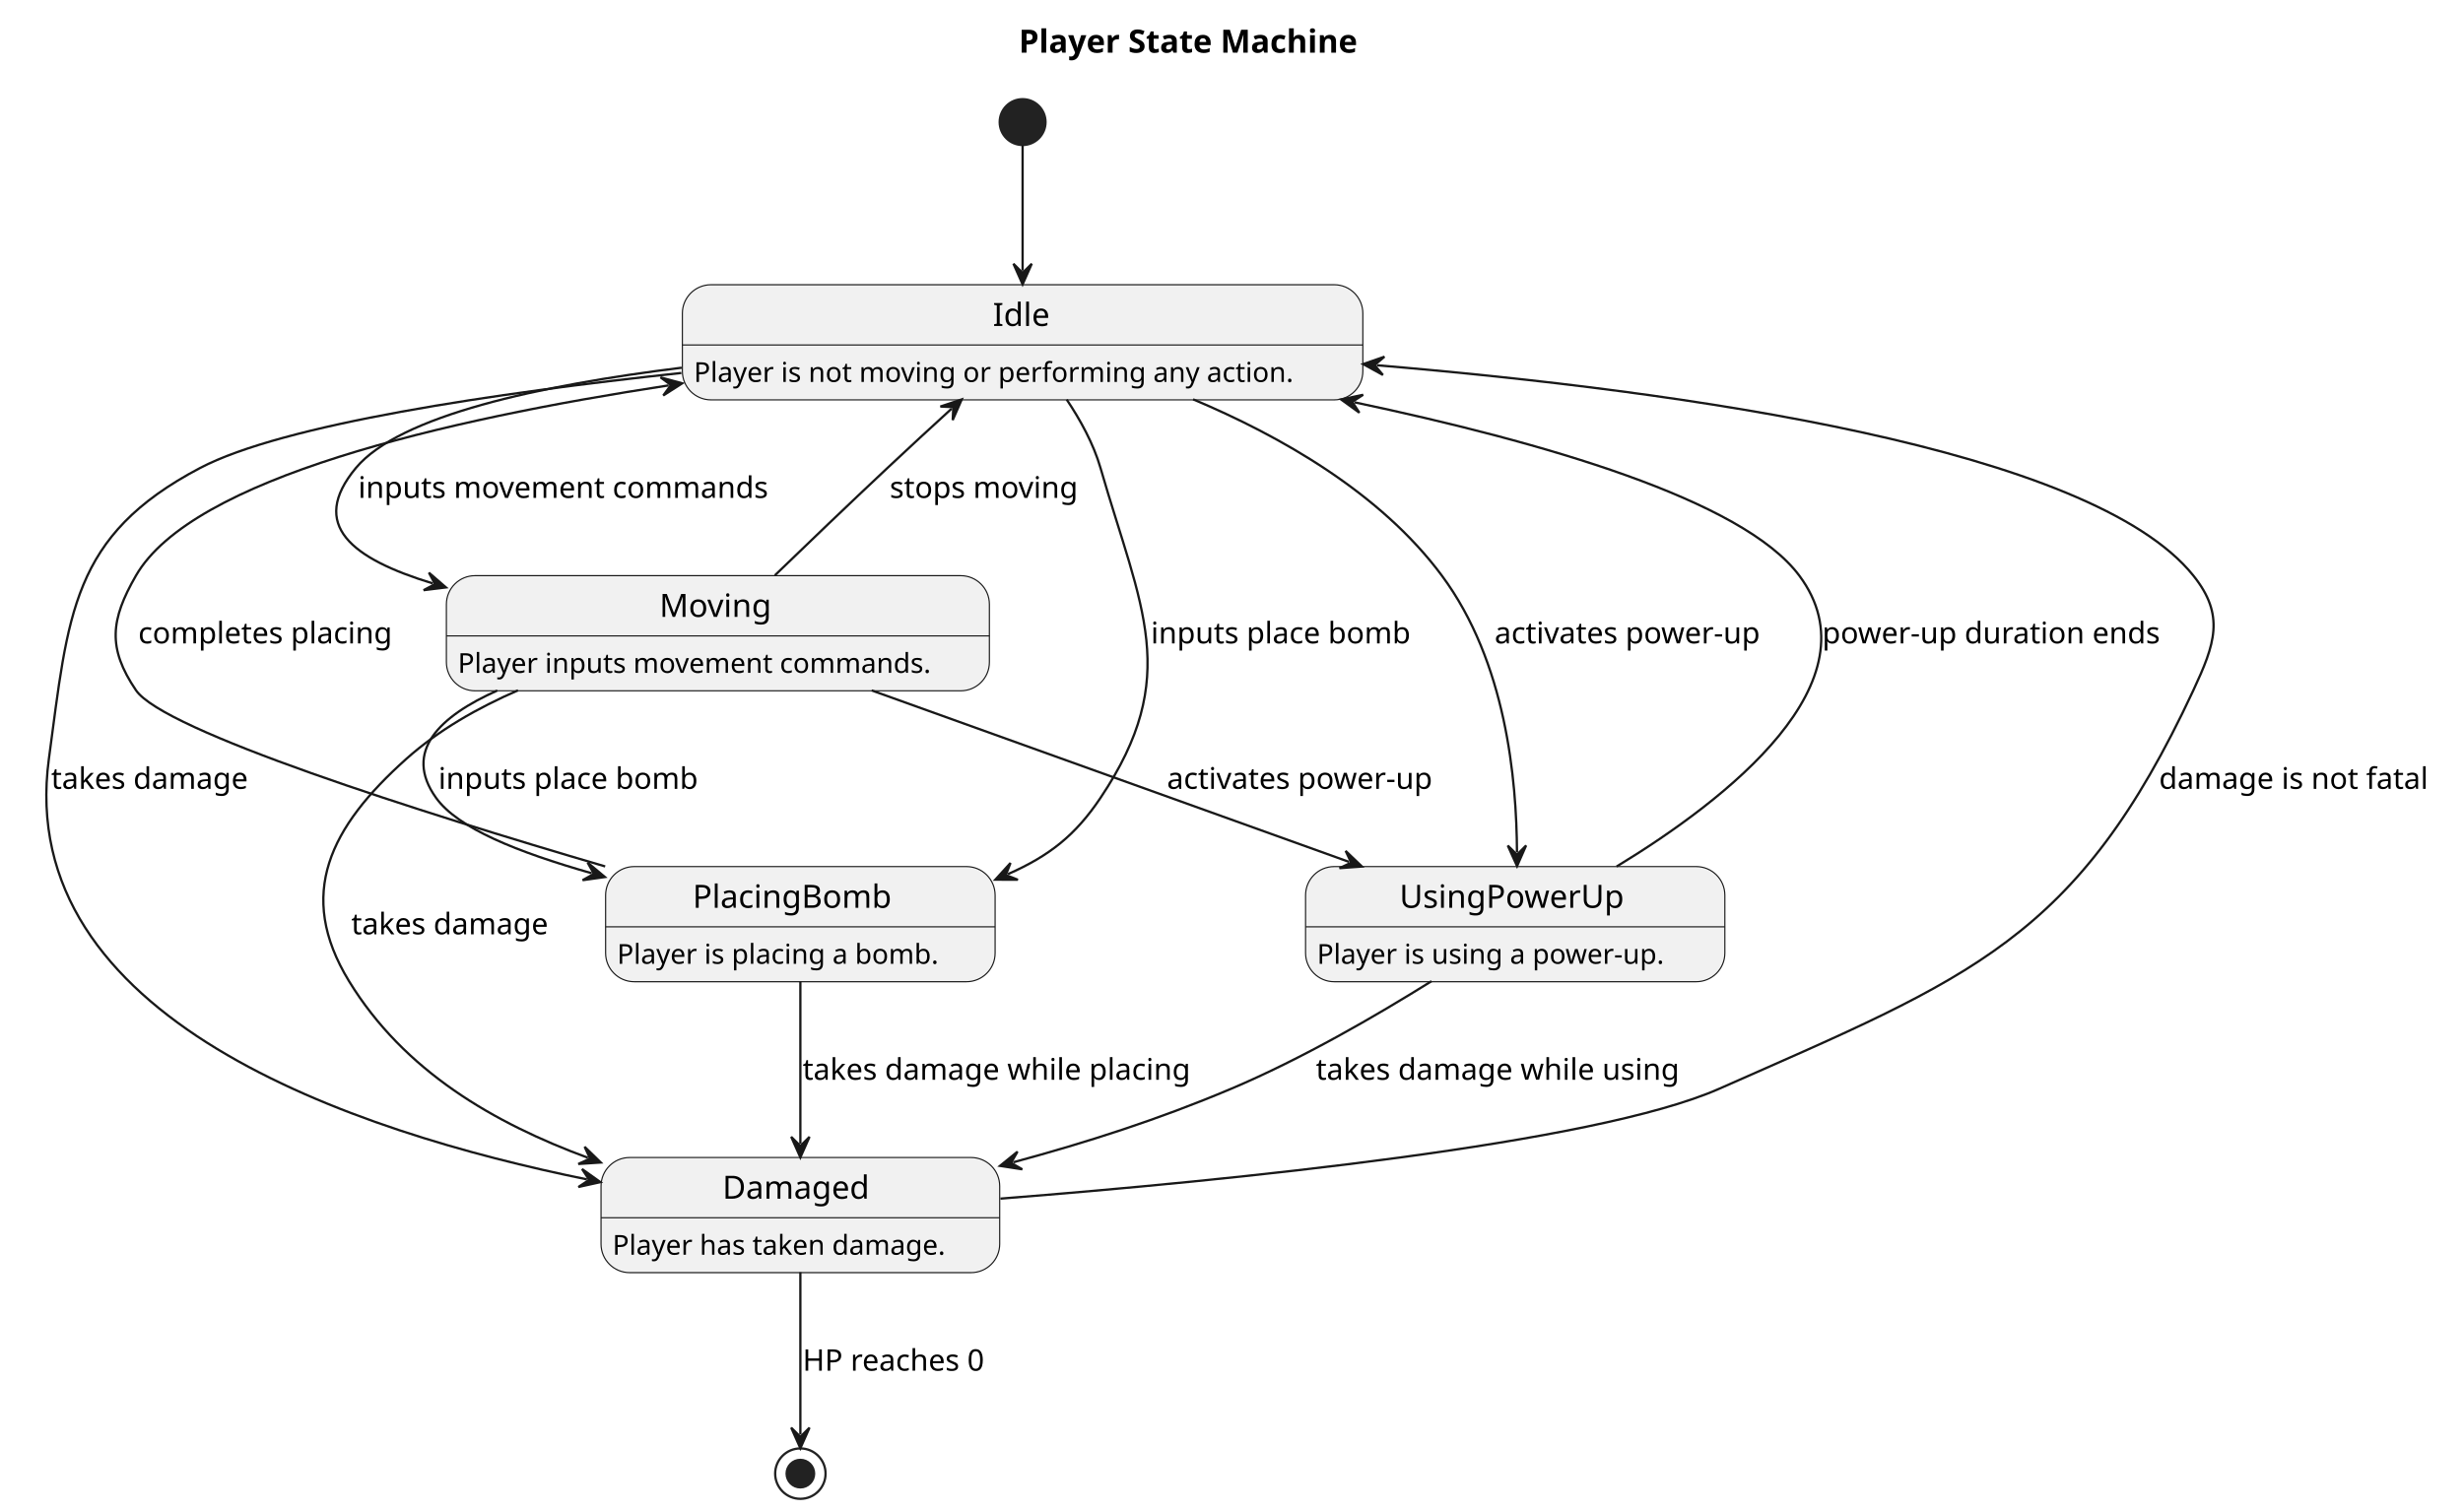
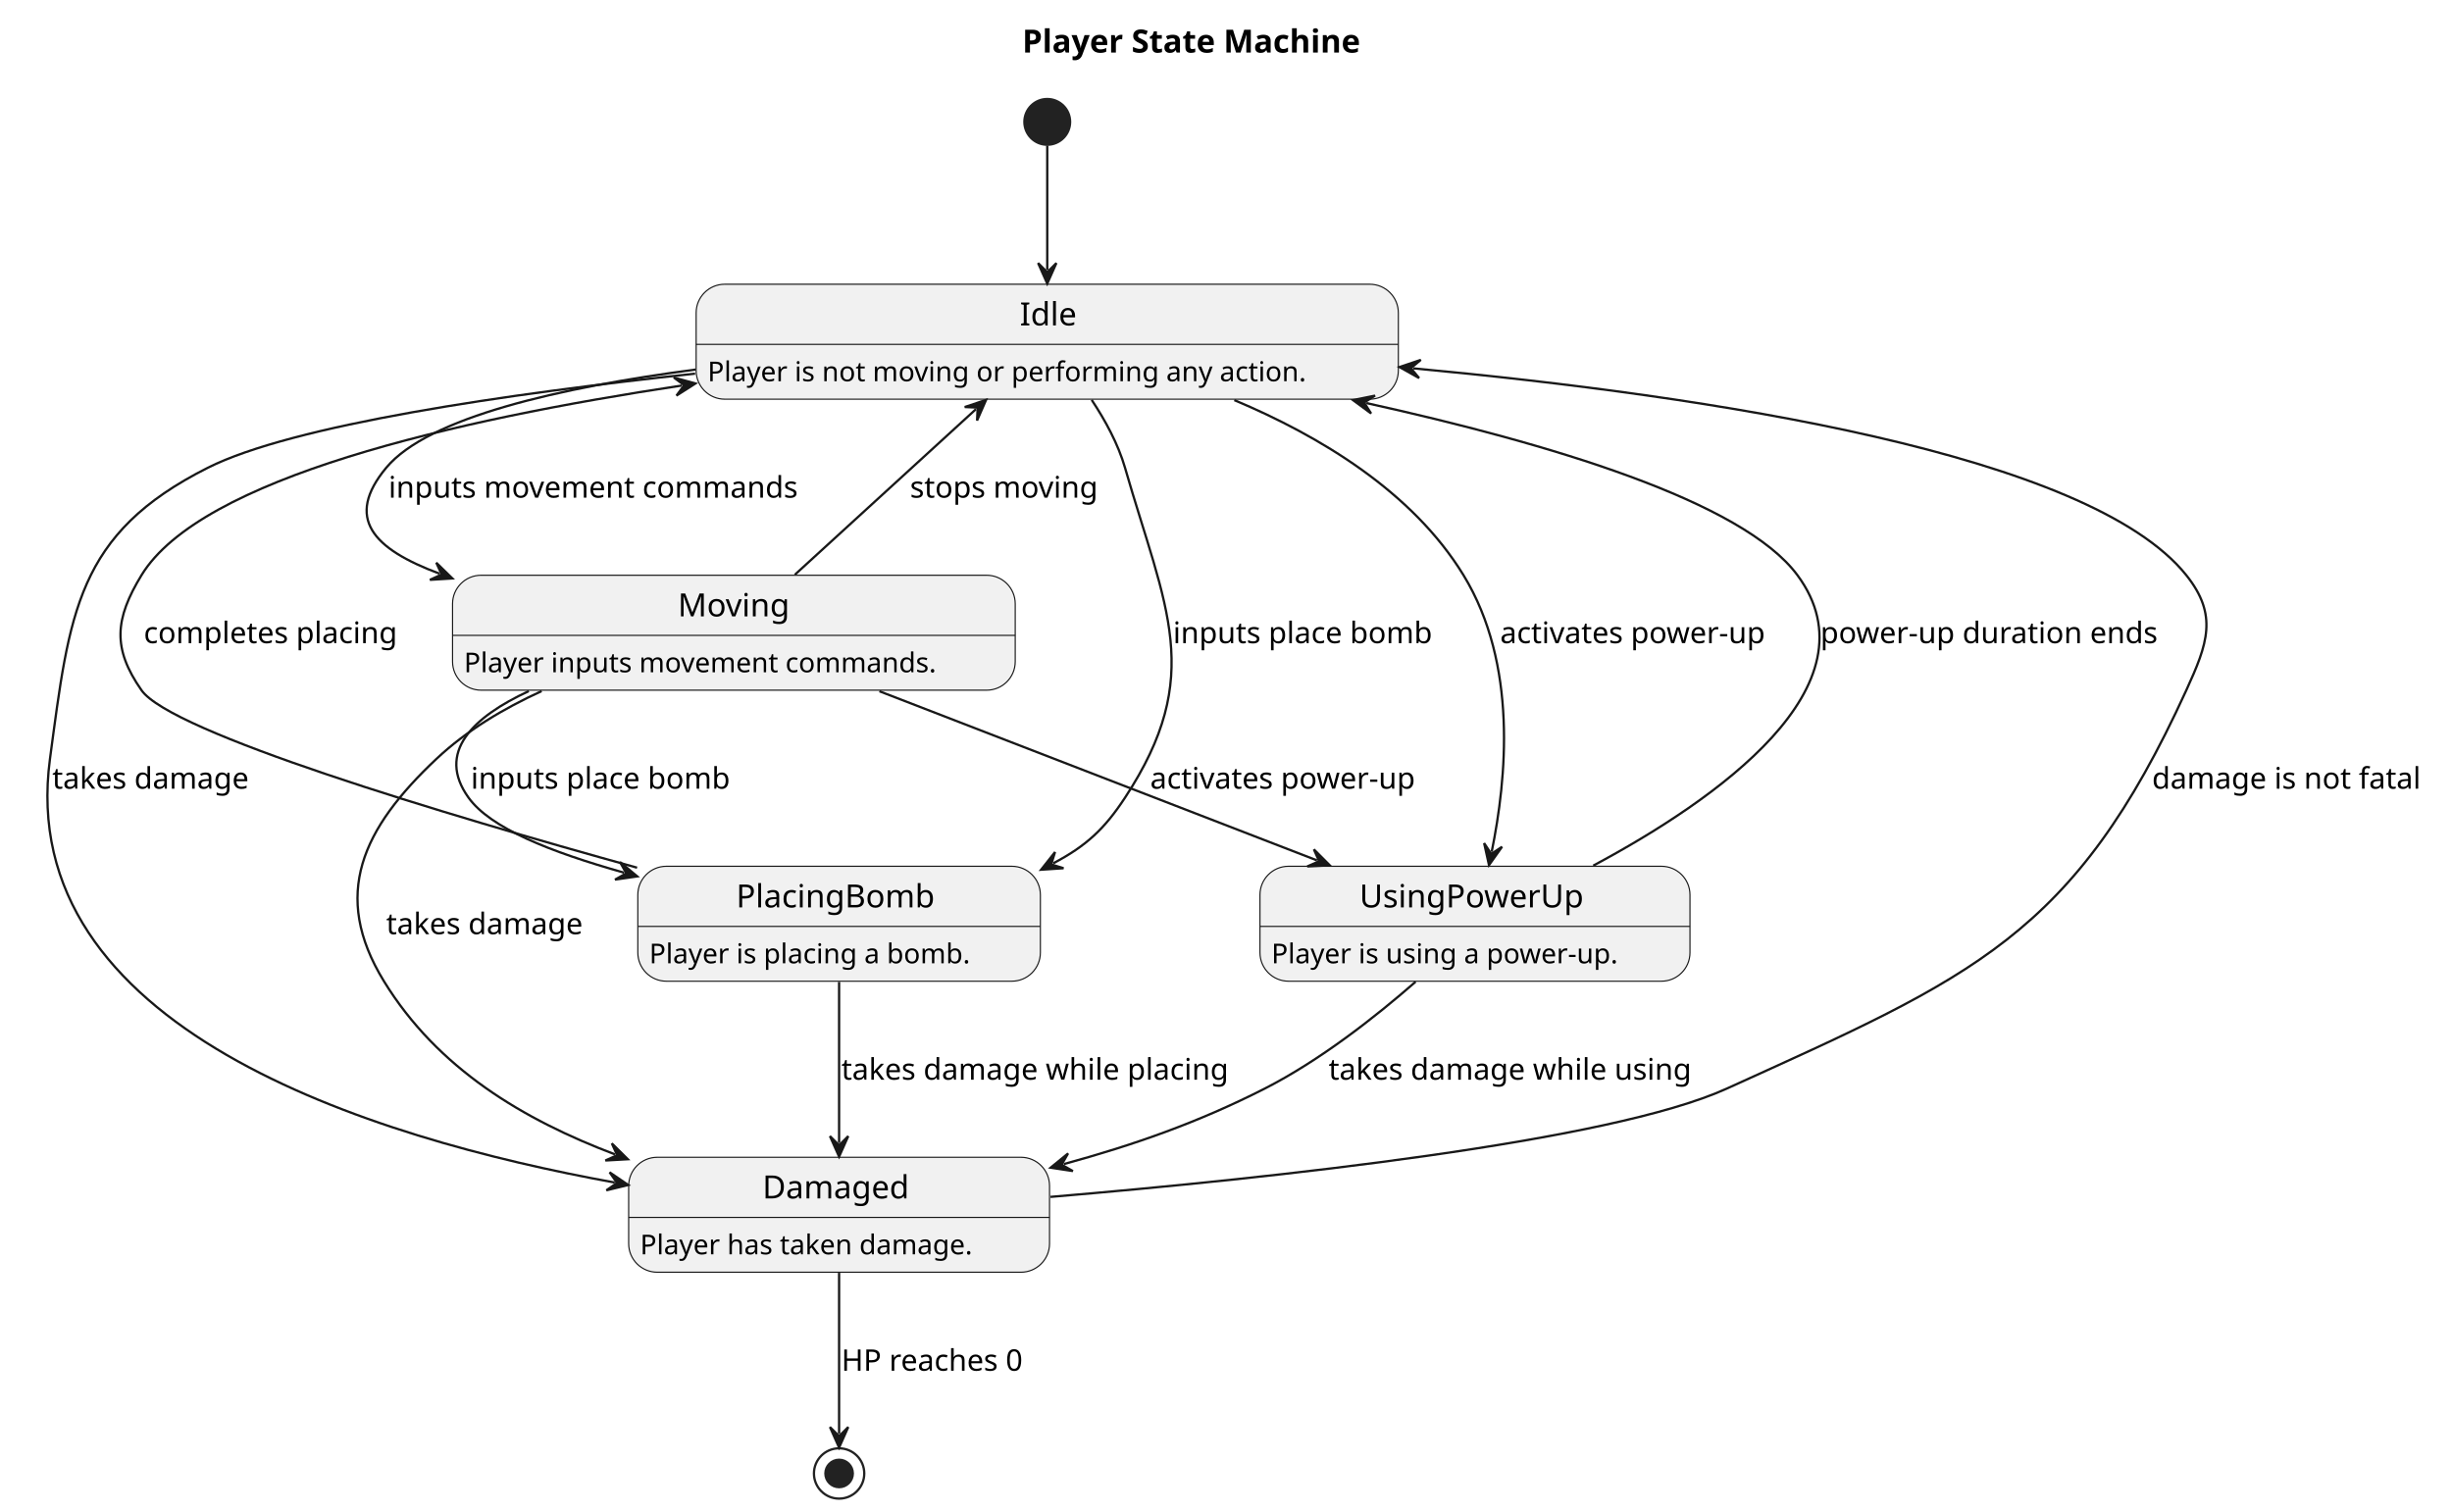
- <svg xmlns="http://www.w3.org/2000/svg" contentStyleType="text/css" height="660px" preserveAspectRatio="none" style="width:1075px;height:660px;background:#FFFFFF;" version="1.1" viewBox="0 0 1075 660" width="1075px" zoomAndPan="magnify">
+ <svg xmlns="http://www.w3.org/2000/svg" contentStyleType="text/css" height="661px" preserveAspectRatio="none" style="width:1072px;height:661px;background:#FFFFFF;" version="1.1" viewBox="0 0 1072 661" width="1072px" zoomAndPan="magnify">
  <defs />
  <g>
-     <text fill="#000000" font-family="sans-serif" font-size="14" font-weight="bold" lengthAdjust="spacing" textLength="172" x="444.664" y="22.995">Player State Machine</text>
-     <ellipse cx="446.327" cy="53.297" fill="#222222" rx="10" ry="10" style="stroke:#222222;stroke-width:1.0;" />
+     <text fill="#000000" font-family="sans-serif" font-size="14" font-weight="bold" lengthAdjust="spacing" textLength="165" x="446.925" y="22.995">Player State Machine</text>
+     <ellipse cx="457.85" cy="53.297" fill="#222222" rx="10" ry="10" style="stroke:#222222;stroke-width:1.0;" />
    <g id="Idle">
-       <rect fill="#F1F1F1" height="50.266" rx="12.5" ry="12.5" style="stroke:#181818;stroke-width:0.5;" width="297" x="297.827" y="124.297" />
-       <line style="stroke:#181818;stroke-width:0.5;" x1="297.827" x2="594.827" y1="150.594" y2="150.594" />
-       <text fill="#000000" font-family="sans-serif" font-size="14" lengthAdjust="spacing" textLength="26" x="433.327" y="142.292">Idle</text>
-       <text fill="#000000" font-family="sans-serif" font-size="12" lengthAdjust="spacing" textLength="277" x="302.827" y="166.732">Player is not moving or performing any action.</text>
+       <rect fill="#F1F1F1" height="50.266" rx="12.5" ry="12.5" style="stroke:#181818;stroke-width:0.5;" width="307" x="304.35" y="124.297" />
+       <line style="stroke:#181818;stroke-width:0.5;" x1="304.35" x2="611.35" y1="150.594" y2="150.594" />
+       <text fill="#000000" font-family="sans-serif" font-size="14" lengthAdjust="spacing" textLength="24" x="445.85" y="142.292">Idle</text>
+       <text fill="#000000" font-family="sans-serif" font-size="12" lengthAdjust="spacing" textLength="287" x="309.35" y="166.732">Player is not moving or performing any action.</text>
    </g>
    <g id="Moving">
-       <rect fill="#F1F1F1" height="50.266" rx="12.5" ry="12.5" style="stroke:#181818;stroke-width:0.5;" width="237" x="194.827" y="251.297" />
-       <line style="stroke:#181818;stroke-width:0.5;" x1="194.827" x2="431.827" y1="277.594" y2="277.594" />
-       <text fill="#000000" font-family="sans-serif" font-size="14" lengthAdjust="spacing" textLength="51" x="287.827" y="269.292">Moving</text>
-       <text fill="#000000" font-family="sans-serif" font-size="12" lengthAdjust="spacing" textLength="217" x="199.827" y="293.732">Player inputs movement commands.</text>
+       <rect fill="#F1F1F1" height="50.266" rx="12.5" ry="12.5" style="stroke:#181818;stroke-width:0.5;" width="246" x="197.85" y="251.557" />
+       <line style="stroke:#181818;stroke-width:0.5;" x1="197.85" x2="443.85" y1="277.854" y2="277.854" />
+       <text fill="#000000" font-family="sans-serif" font-size="14" lengthAdjust="spacing" textLength="49" x="296.35" y="269.552">Moving</text>
+       <text fill="#000000" font-family="sans-serif" font-size="12" lengthAdjust="spacing" textLength="226" x="202.85" y="293.992">Player inputs movement commands.</text>
    </g>
    <g id="PlacingBomb">
-       <rect fill="#F1F1F1" height="50.266" rx="12.5" ry="12.5" style="stroke:#181818;stroke-width:0.5;" width="170" x="264.327" y="378.297" />
-       <line style="stroke:#181818;stroke-width:0.5;" x1="264.327" x2="434.327" y1="404.594" y2="404.594" />
-       <text fill="#000000" font-family="sans-serif" font-size="14" lengthAdjust="spacing" textLength="94" x="302.327" y="396.292">PlacingBomb</text>
-       <text fill="#000000" font-family="sans-serif" font-size="12" lengthAdjust="spacing" textLength="150" x="269.327" y="420.732">Player is placing a bomb.</text>
+       <rect fill="#F1F1F1" height="50.266" rx="12.5" ry="12.5" style="stroke:#181818;stroke-width:0.5;" width="176" x="278.85" y="378.827" />
+       <line style="stroke:#181818;stroke-width:0.5;" x1="278.85" x2="454.85" y1="405.124" y2="405.124" />
+       <text fill="#000000" font-family="sans-serif" font-size="14" lengthAdjust="spacing" textLength="90" x="321.85" y="396.822">PlacingBomb</text>
+       <text fill="#000000" font-family="sans-serif" font-size="12" lengthAdjust="spacing" textLength="156" x="283.85" y="421.262">Player is placing a bomb.</text>
    </g>
    <g id="UsingPowerUp">
-       <rect fill="#F1F1F1" height="50.266" rx="12.5" ry="12.5" style="stroke:#181818;stroke-width:0.5;" width="183" x="569.827" y="378.297" />
-       <line style="stroke:#181818;stroke-width:0.5;" x1="569.827" x2="752.827" y1="404.594" y2="404.594" />
-       <text fill="#000000" font-family="sans-serif" font-size="14" lengthAdjust="spacing" textLength="101" x="610.827" y="396.292">UsingPowerUp</text>
-       <text fill="#000000" font-family="sans-serif" font-size="12" lengthAdjust="spacing" textLength="163" x="574.827" y="420.732">Player is using a power-up.</text>
+       <rect fill="#F1F1F1" height="50.266" rx="12.5" ry="12.5" style="stroke:#181818;stroke-width:0.5;" width="188" x="550.85" y="378.827" />
+       <line style="stroke:#181818;stroke-width:0.5;" x1="550.85" x2="738.85" y1="405.124" y2="405.124" />
+       <text fill="#000000" font-family="sans-serif" font-size="14" lengthAdjust="spacing" textLength="101" x="594.35" y="396.822">UsingPowerUp</text>
+       <text fill="#000000" font-family="sans-serif" font-size="12" lengthAdjust="spacing" textLength="168" x="555.85" y="421.262">Player is using a power-up.</text>
    </g>
    <g id="Damaged">
-       <rect fill="#F1F1F1" height="50.266" rx="12.5" ry="12.5" style="stroke:#181818;stroke-width:0.5;" width="174" x="262.327" y="505.297" />
-       <line style="stroke:#181818;stroke-width:0.5;" x1="262.327" x2="436.327" y1="531.594" y2="531.594" />
-       <text fill="#000000" font-family="sans-serif" font-size="14" lengthAdjust="spacing" textLength="68" x="315.327" y="523.292">Damaged</text>
-       <text fill="#000000" font-family="sans-serif" font-size="12" lengthAdjust="spacing" textLength="154" x="267.327" y="547.732">Player has taken damage.</text>
+       <rect fill="#F1F1F1" height="50.266" rx="12.5" ry="12.5" style="stroke:#181818;stroke-width:0.5;" width="184" x="274.85" y="506.087" />
+       <line style="stroke:#181818;stroke-width:0.5;" x1="274.85" x2="458.85" y1="532.384" y2="532.384" />
+       <text fill="#000000" font-family="sans-serif" font-size="14" lengthAdjust="spacing" textLength="67" x="333.35" y="524.082">Damaged</text>
+       <text fill="#000000" font-family="sans-serif" font-size="12" lengthAdjust="spacing" textLength="164" x="279.85" y="548.522">Player has taken damage.</text>
    </g>
-     <ellipse cx="349.327" cy="643.297" fill="none" rx="11" ry="11" style="stroke:#222222;stroke-width:1.0;" />
-     <ellipse cx="349.327" cy="643.297" fill="#222222" rx="6" ry="6" style="stroke:#222222;stroke-width:1.0;" />
+     <ellipse cx="366.85" cy="644.357" fill="none" rx="11" ry="11" style="stroke:#222222;stroke-width:1.0;" />
+     <ellipse cx="366.85" cy="644.357" fill="#222222" rx="6" ry="6" style="stroke:#222222;stroke-width:1.0;" />
    <g id="link_*start*_Idle">
-       <path d="M446.327,63.31 C446.327,77.188 446.327,98.262 446.327,118.137 " fill="none" id="*start*-to-Idle" style="stroke:#181818;stroke-width:1.0;" />
-       <polygon fill="#181818" points="446.327,124.137,450.327,115.137,446.327,119.137,442.327,115.137,446.327,124.137" style="stroke:#181818;stroke-width:1.0;" />
+       <path d="M457.85,63.667 C457.85,77.617 457.85,98.317 457.85,118.037 " fill="none" id="*start*-to-Idle" style="stroke:#181818;stroke-width:1.0;" />
+       <polygon fill="#181818" points="457.85,124.037,461.85,115.037,457.85,119.037,453.85,115.037,457.85,124.037" style="stroke:#181818;stroke-width:1.0;" />
    </g>
    <g id="link_Idle_Moving">
-       <path d="M297.522,160.523 C235.917,168.146 174.382,181.382 155.327,204.297 C134.658,229.155 153.469,243.909 188.906,254.689 " fill="none" id="Idle-to-Moving" style="stroke:#181818;stroke-width:1.0;" />
-       <polygon fill="#181818" points="194.646,256.435,187.2,249.989,189.863,254.98,184.872,257.642,194.646,256.435" style="stroke:#181818;stroke-width:1.0;" />
-       <text fill="#000000" font-family="sans-serif" font-size="13" lengthAdjust="spacing" textLength="190" x="156.327" y="217.364">inputs movement commands</text>
+       <path d="M304.12,161.607 C244.96,169.397 187.15,182.517 168.85,204.557 C150.61,226.527 162.986,240.015 192.156,250.865 " fill="none" id="Idle-to-Moving" style="stroke:#181818;stroke-width:1.0;" />
+       <polygon fill="#181818" points="197.78,252.957,190.739,246.07,193.094,251.214,187.95,253.568,197.78,252.957" style="stroke:#181818;stroke-width:1.0;" />
+       <text fill="#000000" font-family="sans-serif" font-size="13" lengthAdjust="spacing" textLength="189" x="169.85" y="217.624">inputs movement commands</text>
    </g>
    <g id="link_Moving_Idle">
-       <path d="M338.193,251.159 C352.487,237.353 370.828,219.758 387.327,204.297 C397.865,194.422 405.146,187.703 415.34,178.402 " fill="none" id="Moving-to-Idle" style="stroke:#181818;stroke-width:1.0;" />
-       <polygon fill="#181818" points="419.772,174.358,410.428,177.469,416.079,177.728,415.82,183.379,419.772,174.358" style="stroke:#181818;stroke-width:1.0;" />
-       <text fill="#000000" font-family="sans-serif" font-size="13" lengthAdjust="spacing" textLength="87" x="388.327" y="217.364">stops moving</text>
+       <path d="M347.52,251.307 C371.64,229.247 402.542,200.995 426.682,178.925 " fill="none" id="Moving-to-Idle" style="stroke:#181818;stroke-width:1.0;" />
+       <polygon fill="#181818" points="431.11,174.877,421.769,177.998,427.42,178.251,427.167,183.902,431.11,174.877" style="stroke:#181818;stroke-width:1.0;" />
+       <text fill="#000000" font-family="sans-serif" font-size="13" lengthAdjust="spacing" textLength="86" x="397.85" y="217.624">stops moving</text>
    </g>
    <g id="link_Idle_PlacingBomb">
-       <path d="M465.574,174.426 C471.512,183.296 477.286,193.759 480.327,204.297 C498.073,265.788 515.929,295.113 480.327,348.297 C469.38,364.651 457.974,373.639 439.913,381.592 " fill="none" id="Idle-to-PlacingBomb" style="stroke:#181818;stroke-width:1.0;" />
-       <polygon fill="#181818" points="434.421,384.01,444.27,384.044,438.997,381.995,441.046,376.722,434.421,384.01" style="stroke:#181818;stroke-width:1.0;" />
-       <text fill="#000000" font-family="sans-serif" font-size="13" lengthAdjust="spacing" textLength="118" x="502.327" y="280.864">inputs place bomb</text>
+       <path d="M477.28,174.887 C483.15,183.727 488.84,194.107 491.85,204.557 C509.59,266.177 527.04,295.227 491.85,348.827 C482.89,362.467 474.988,369.89 460.468,377.54 " fill="none" id="Idle-to-PlacingBomb" style="stroke:#181818;stroke-width:1.0;" />
+       <polygon fill="#181818" points="455.16,380.337,464.987,379.681,459.584,378.006,461.258,372.603,455.16,380.337" style="stroke:#181818;stroke-width:1.0;" />
+       <text fill="#000000" font-family="sans-serif" font-size="13" lengthAdjust="spacing" textLength="118" x="512.85" y="281.264">inputs place bomb</text>
    </g>
    <g id="link_PlacingBomb_Idle">
-       <path d="M264.135,378.231 C182.967,354.426 71.371,319.057 59.328,301.297 C46.856,282.905 48.237,270.554 59.328,251.297 C83.823,208.762 193.358,183.312 291.848,168.236 " fill="none" id="PlacingBomb-to-Idle" style="stroke:#181818;stroke-width:1.0;" />
-       <polygon fill="#181818" points="297.779,167.328,288.278,164.736,292.837,168.084,289.488,172.644,297.779,167.328" style="stroke:#181818;stroke-width:1.0;" />
-       <text fill="#000000" font-family="sans-serif" font-size="13" lengthAdjust="spacing" textLength="116" x="60.328" y="280.864">completes placing</text>
+       <path d="M278.53,379.447 C193.14,355.807 74.79,320.307 61.85,301.827 C49.04,283.527 50.23,270.637 61.85,251.557 C87.73,209.067 198.177,183.672 298.127,168.592 " fill="none" id="PlacingBomb-to-Idle" style="stroke:#181818;stroke-width:1.0;" />
+       <polygon fill="#181818" points="304.06,167.697,294.564,165.084,299.116,168.443,295.757,172.995,304.06,167.697" style="stroke:#181818;stroke-width:1.0;" />
+       <text fill="#000000" font-family="sans-serif" font-size="13" lengthAdjust="spacing" textLength="116" x="62.85" y="281.264">completes placing</text>
    </g>
    <g id="link_Moving_PlacingBomb">
-       <path d="M217.075,301.435 C192.07,312.58 175.752,327.953 190.327,348.297 C199.836,361.568 225.689,371.916 258.255,381.211 " fill="none" id="Moving-to-PlacingBomb" style="stroke:#181818;stroke-width:1.0;" />
-       <polygon fill="#181818" points="264.024,382.858,256.468,376.541,259.216,381.486,254.272,384.234,264.024,382.858" style="stroke:#181818;stroke-width:1.0;" />
-       <text fill="#000000" font-family="sans-serif" font-size="13" lengthAdjust="spacing" textLength="118" x="191.327" y="344.364">inputs place bomb</text>
+       <path d="M231.19,302.227 C206.79,313.557 190.56,328.987 204.85,348.827 C214.42,362.117 240.146,372.397 272.846,381.627 " fill="none" id="Moving-to-PlacingBomb" style="stroke:#181818;stroke-width:1.0;" />
+       <polygon fill="#181818" points="278.62,383.257,271.045,376.962,273.808,381.899,268.872,384.662,278.62,383.257" style="stroke:#181818;stroke-width:1.0;" />
+       <text fill="#000000" font-family="sans-serif" font-size="13" lengthAdjust="spacing" textLength="118" x="205.85" y="344.894">inputs place bomb</text>
    </g>
    <g id="link_Idle_UsingPowerUp">
-       <path d="M520.749,174.326 C558.767,190.315 602.539,215.142 629.327,251.297 C657.325,289.085 661.945,340.028 662.101,372.104 " fill="none" id="Idle-to-UsingPowerUp" style="stroke:#181818;stroke-width:1.0;" />
-       <polygon fill="#181818" points="662.13,378.104,666.087,369.084,662.106,373.104,658.087,369.123,662.13,378.104" style="stroke:#181818;stroke-width:1.0;" />
-       <text fill="#000000" font-family="sans-serif" font-size="13" lengthAdjust="spacing" textLength="124" x="652.327" y="280.864">activates power-up</text>
+       <path d="M539.64,174.977 C576.87,190.617 617.52,215.007 639.85,251.557 C663.7,290.607 658.634,340.637 652.174,372.447 " fill="none" id="Idle-to-UsingPowerUp" style="stroke:#181818;stroke-width:1.0;" />
+       <polygon fill="#181818" points="650.98,378.327,656.691,370.303,651.975,373.427,648.851,368.711,650.98,378.327" style="stroke:#181818;stroke-width:1.0;" />
+       <text fill="#000000" font-family="sans-serif" font-size="13" lengthAdjust="spacing" textLength="121" x="655.85" y="281.264">activates power-up</text>
    </g>
    <g id="link_UsingPowerUp_Idle">
-       <path d="M705.576,378.276 C753.803,348.948 819.794,297.53 785.327,251.297 C760.552,218.064 673.504,193.036 591.202,175.627 " fill="none" id="UsingPowerUp-to-Idle" style="stroke:#181818;stroke-width:1.0;" />
-       <polygon fill="#181818" points="585.332,174.385,593.31,180.161,590.224,175.42,594.965,172.334,585.332,174.385" style="stroke:#181818;stroke-width:1.0;" />
-       <text fill="#000000" font-family="sans-serif" font-size="13" lengthAdjust="spacing" textLength="153" x="795.327" y="280.864">power-up duration ends</text>
+       <path d="M696.56,378.547 C750.19,349.837 821.58,299.967 785.85,251.557 C761.87,219.077 677.248,193.944 597.378,176.264 " fill="none" id="UsingPowerUp-to-Idle" style="stroke:#181818;stroke-width:1.0;" />
+       <polygon fill="#181818" points="591.52,174.967,599.443,180.817,596.402,176.048,601.172,173.007,591.52,174.967" style="stroke:#181818;stroke-width:1.0;" />
+       <text fill="#000000" font-family="sans-serif" font-size="13" lengthAdjust="spacing" textLength="151" x="795.85" y="281.264">power-up duration ends</text>
    </g>
    <g id="link_Moving_UsingPowerUp">
-       <path d="M380.425,301.398 C442.048,323.533 527.232,354.13 588.789,376.241 " fill="none" id="Moving-to-UsingPowerUp" style="stroke:#181818;stroke-width:1.0;" />
-       <polygon fill="#181818" points="594.435,378.27,587.317,371.463,589.73,376.58,584.613,378.992,594.435,378.27" style="stroke:#181818;stroke-width:1.0;" />
-       <text fill="#000000" font-family="sans-serif" font-size="13" lengthAdjust="spacing" textLength="124" x="509.327" y="344.364">activates power-up</text>
+       <path d="M384.47,302.287 C441.42,324.307 518.874,354.253 575.774,376.253 " fill="none" id="Moving-to-UsingPowerUp" style="stroke:#181818;stroke-width:1.0;" />
+       <polygon fill="#181818" points="581.37,378.417,574.418,371.44,576.706,376.614,571.533,378.902,581.37,378.417" style="stroke:#181818;stroke-width:1.0;" />
+       <text fill="#000000" font-family="sans-serif" font-size="13" lengthAdjust="spacing" textLength="121" x="502.85" y="344.894">activates power-up</text>
    </g>
    <g id="link_Idle_Damaged">
-       <path d="M297.39,162.815 C215.603,171.613 123.593,185.24 87.328,204.297 C31.017,233.887 29.838,268.257 21.328,331.297 C6,444.84 153.915,494.031 256.182,514.848 " fill="none" id="Idle-to-Damaged" style="stroke:#181818;stroke-width:1.0;" />
-       <polygon fill="#181818" points="262.061,516.045,254.04,510.33,257.162,515.048,252.444,518.169,262.061,516.045" style="stroke:#181818;stroke-width:1.0;" />
-       <text fill="#000000" font-family="sans-serif" font-size="13" lengthAdjust="spacing" textLength="92" x="22.328" y="344.364">takes damage</text>
+       <path d="M303.9,163.397 C220.86,172.297 127.96,185.897 90.85,204.557 C33.37,233.467 30.43,268.057 21.85,331.827 C6,449.607 161.287,497.604 268.767,517.134 " fill="none" id="Idle-to-Damaged" style="stroke:#181818;stroke-width:1.0;" />
+       <polygon fill="#181818" points="274.67,518.207,266.53,512.662,269.751,517.313,265.1,520.533,274.67,518.207" style="stroke:#181818;stroke-width:1.0;" />
+       <text fill="#000000" font-family="sans-serif" font-size="13" lengthAdjust="spacing" textLength="92" x="22.85" y="344.894">takes damage</text>
    </g>
    <g id="link_Damaged_Idle">
-       <path d="M436.642,523.251 C537.273,515.29 695.801,499.414 750.327,475.297 C860.241,426.683 906.582,410.244 957.327,301.297 C966.71,281.153 971.228,268.635 957.327,251.297 C912.745,195.691 735.315,170.774 600.938,159.448 " fill="none" id="Damaged-to-Idle" style="stroke:#181818;stroke-width:1.0;" />
-       <polygon fill="#181818" points="594.959,158.944,603.592,163.686,599.942,159.364,604.264,155.714,594.959,158.944" style="stroke:#181818;stroke-width:1.0;" />
-       <text fill="#000000" font-family="sans-serif" font-size="13" lengthAdjust="spacing" textLength="125" x="942.327" y="344.364">damage is not fatal</text>
+       <path d="M459.27,523.407 C556.9,515.127 703.69,499.337 754.85,476.087 C862.49,427.187 906.75,409.377 955.85,301.827 C965.13,281.507 969.79,269.017 955.85,251.557 C913.46,198.477 747.834,173.215 617.814,161.075 " fill="none" id="Damaged-to-Idle" style="stroke:#181818;stroke-width:1.0;" />
+       <polygon fill="#181818" points="611.84,160.517,620.429,165.336,616.818,160.982,621.173,157.371,611.84,160.517" style="stroke:#181818;stroke-width:1.0;" />
+       <text fill="#000000" font-family="sans-serif" font-size="13" lengthAdjust="spacing" textLength="124" x="940.85" y="344.894">damage is not fatal</text>
    </g>
    <g id="link_Moving_Damaged">
-       <path d="M226.091,301.361 C208.61,308.96 191.337,318.761 177.327,331.297 C144.151,360.985 129.113,390.308 152.327,428.297 C176.426,467.734 215.723,490.33 256.593,505.407 " fill="none" id="Moving-to-Damaged" style="stroke:#181818;stroke-width:1.0;" />
-       <polygon fill="#181818" points="262.222,507.484,255.163,500.616,257.531,505.753,252.394,508.122,262.222,507.484" style="stroke:#181818;stroke-width:1.0;" />
-       <text fill="#000000" font-family="sans-serif" font-size="13" lengthAdjust="spacing" textLength="92" x="153.327" y="407.864">takes damage</text>
+       <path d="M236.79,302.227 C220.22,309.807 203.93,319.507 190.85,331.827 C158.5,362.267 144.62,391.227 167.85,429.087 C191.36,467.407 228.809,489.641 268.879,504.821 " fill="none" id="Moving-to-Damaged" style="stroke:#181818;stroke-width:1.0;" />
+       <polygon fill="#181818" points="274.49,506.947,267.491,500.018,269.814,505.175,264.657,507.499,274.49,506.947" style="stroke:#181818;stroke-width:1.0;" />
+       <text fill="#000000" font-family="sans-serif" font-size="13" lengthAdjust="spacing" textLength="92" x="168.85" y="408.524">takes damage</text>
    </g>
    <g id="link_PlacingBomb_Damaged">
-       <path d="M349.327,428.398 C349.327,450.533 349.327,477.158 349.327,499.27 " fill="none" id="PlacingBomb-to-Damaged" style="stroke:#181818;stroke-width:1.0;" />
-       <polygon fill="#181818" points="349.327,505.27,353.327,496.27,349.327,500.27,345.327,496.27,349.327,505.27" style="stroke:#181818;stroke-width:1.0;" />
-       <text fill="#000000" font-family="sans-serif" font-size="13" lengthAdjust="spacing" textLength="178" x="350.327" y="471.364">takes damage while placing</text>
+       <path d="M366.85,429.407 C366.85,451.477 366.85,477.787 366.85,499.837 " fill="none" id="PlacingBomb-to-Damaged" style="stroke:#181818;stroke-width:1.0;" />
+       <polygon fill="#181818" points="366.85,505.837,370.85,496.837,366.85,500.837,362.85,496.837,366.85,505.837" style="stroke:#181818;stroke-width:1.0;" />
+       <text fill="#000000" font-family="sans-serif" font-size="13" lengthAdjust="spacing" textLength="176" x="367.85" y="472.154">takes damage while placing</text>
    </g>
    <g id="link_UsingPowerUp_Damaged">
-       <path d="M624.814,428.318 C600.728,443.369 568.061,462.308 537.327,475.297 C505.266,488.847 474.53,498.634 442.255,507.381 " fill="none" id="UsingPowerUp-to-Damaged" style="stroke:#181818;stroke-width:1.0;" />
-       <polygon fill="#181818" points="436.464,508.951,446.197,510.457,441.29,507.643,444.105,502.736,436.464,508.951" style="stroke:#181818;stroke-width:1.0;" />
-       <text fill="#000000" font-family="sans-serif" font-size="13" lengthAdjust="spacing" textLength="167" x="574.327" y="471.364">takes damage while using</text>
+       <path d="M618.9,429.327 C601.4,444.627 577.14,463.727 552.85,476.087 C523.77,490.887 495.817,500.653 465.117,509.053 " fill="none" id="UsingPowerUp-to-Damaged" style="stroke:#181818;stroke-width:1.0;" />
+       <polygon fill="#181818" points="459.33,510.637,469.067,512.12,464.153,509.317,466.955,504.404,459.33,510.637" style="stroke:#181818;stroke-width:1.0;" />
+       <text fill="#000000" font-family="sans-serif" font-size="13" lengthAdjust="spacing" textLength="165" x="580.85" y="472.154">takes damage while using</text>
    </g>
    <g id="link_Damaged_*end*">
-       <path d="M349.327,555.382 C349.327,579.357 349.327,608.992 349.327,626.232 " fill="none" id="Damaged-to-*end*" style="stroke:#181818;stroke-width:1.0;" />
-       <polygon fill="#181818" points="349.327,632.232,353.327,623.232,349.327,627.232,345.327,623.232,349.327,632.232" style="stroke:#181818;stroke-width:1.0;" />
-       <text fill="#000000" font-family="sans-serif" font-size="13" lengthAdjust="spacing" textLength="84" x="350.327" y="598.364">HP reaches 0</text>
+       <path d="M366.85,556.617 C366.85,580.507 366.85,609.777 366.85,627.057 " fill="none" id="Damaged-to-*end*" style="stroke:#181818;stroke-width:1.0;" />
+       <polygon fill="#181818" points="366.85,633.057,370.85,624.057,366.85,628.057,362.85,624.057,366.85,633.057" style="stroke:#181818;stroke-width:1.0;" />
+       <text fill="#000000" font-family="sans-serif" font-size="13" lengthAdjust="spacing" textLength="85" x="367.85" y="599.424">HP reaches 0</text>
    </g>
  </g>
</svg>
